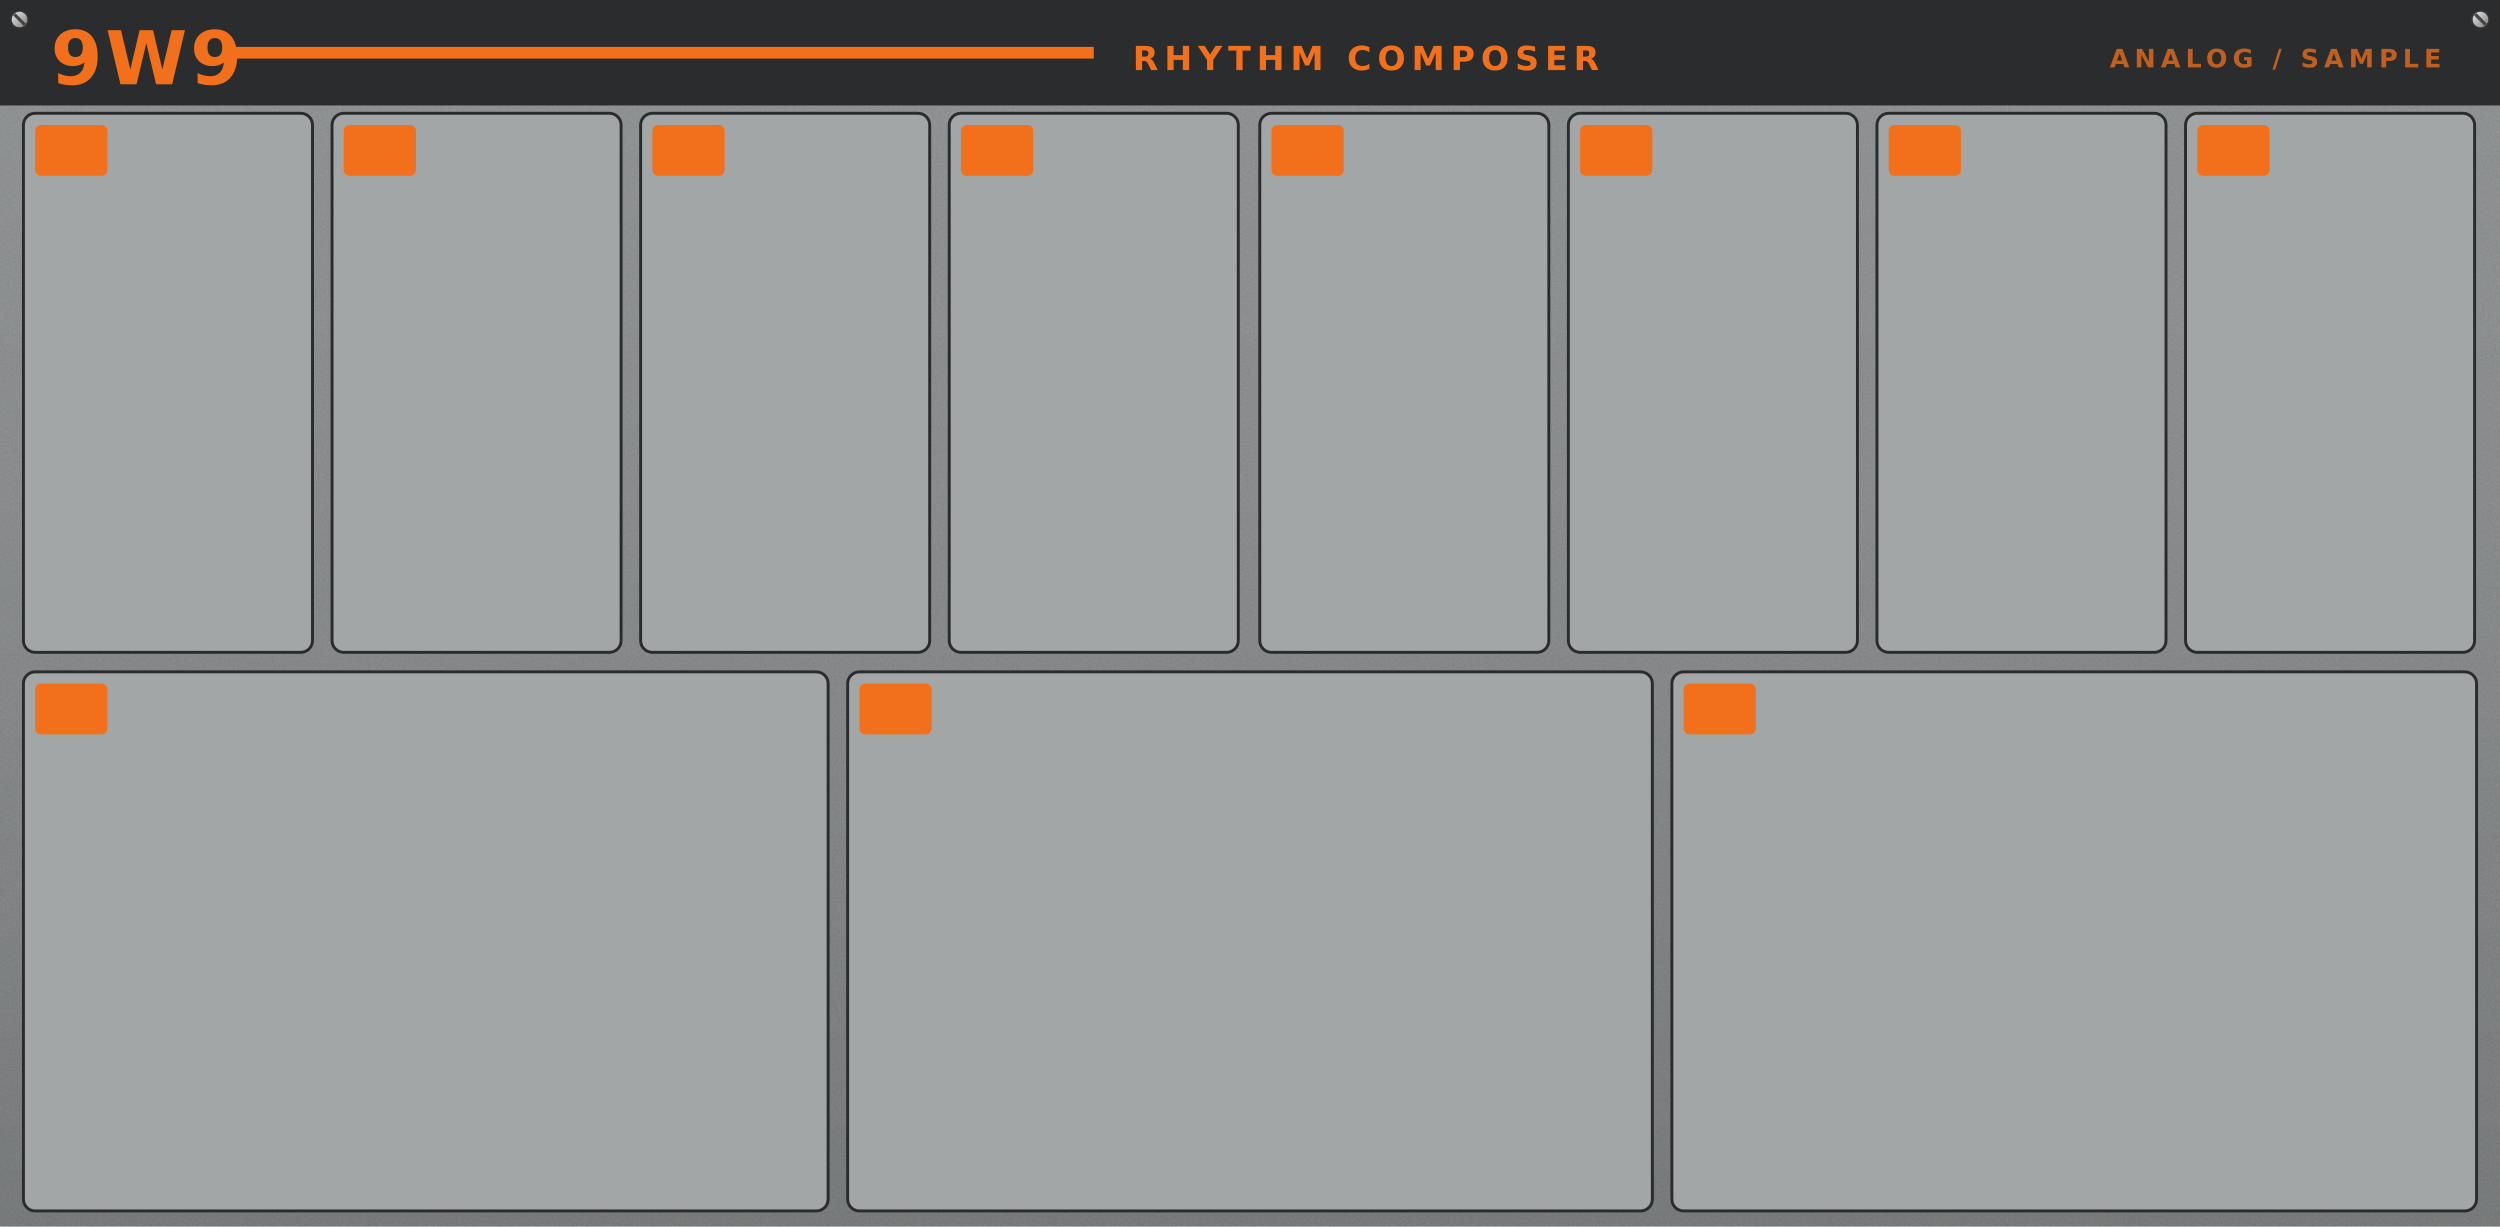
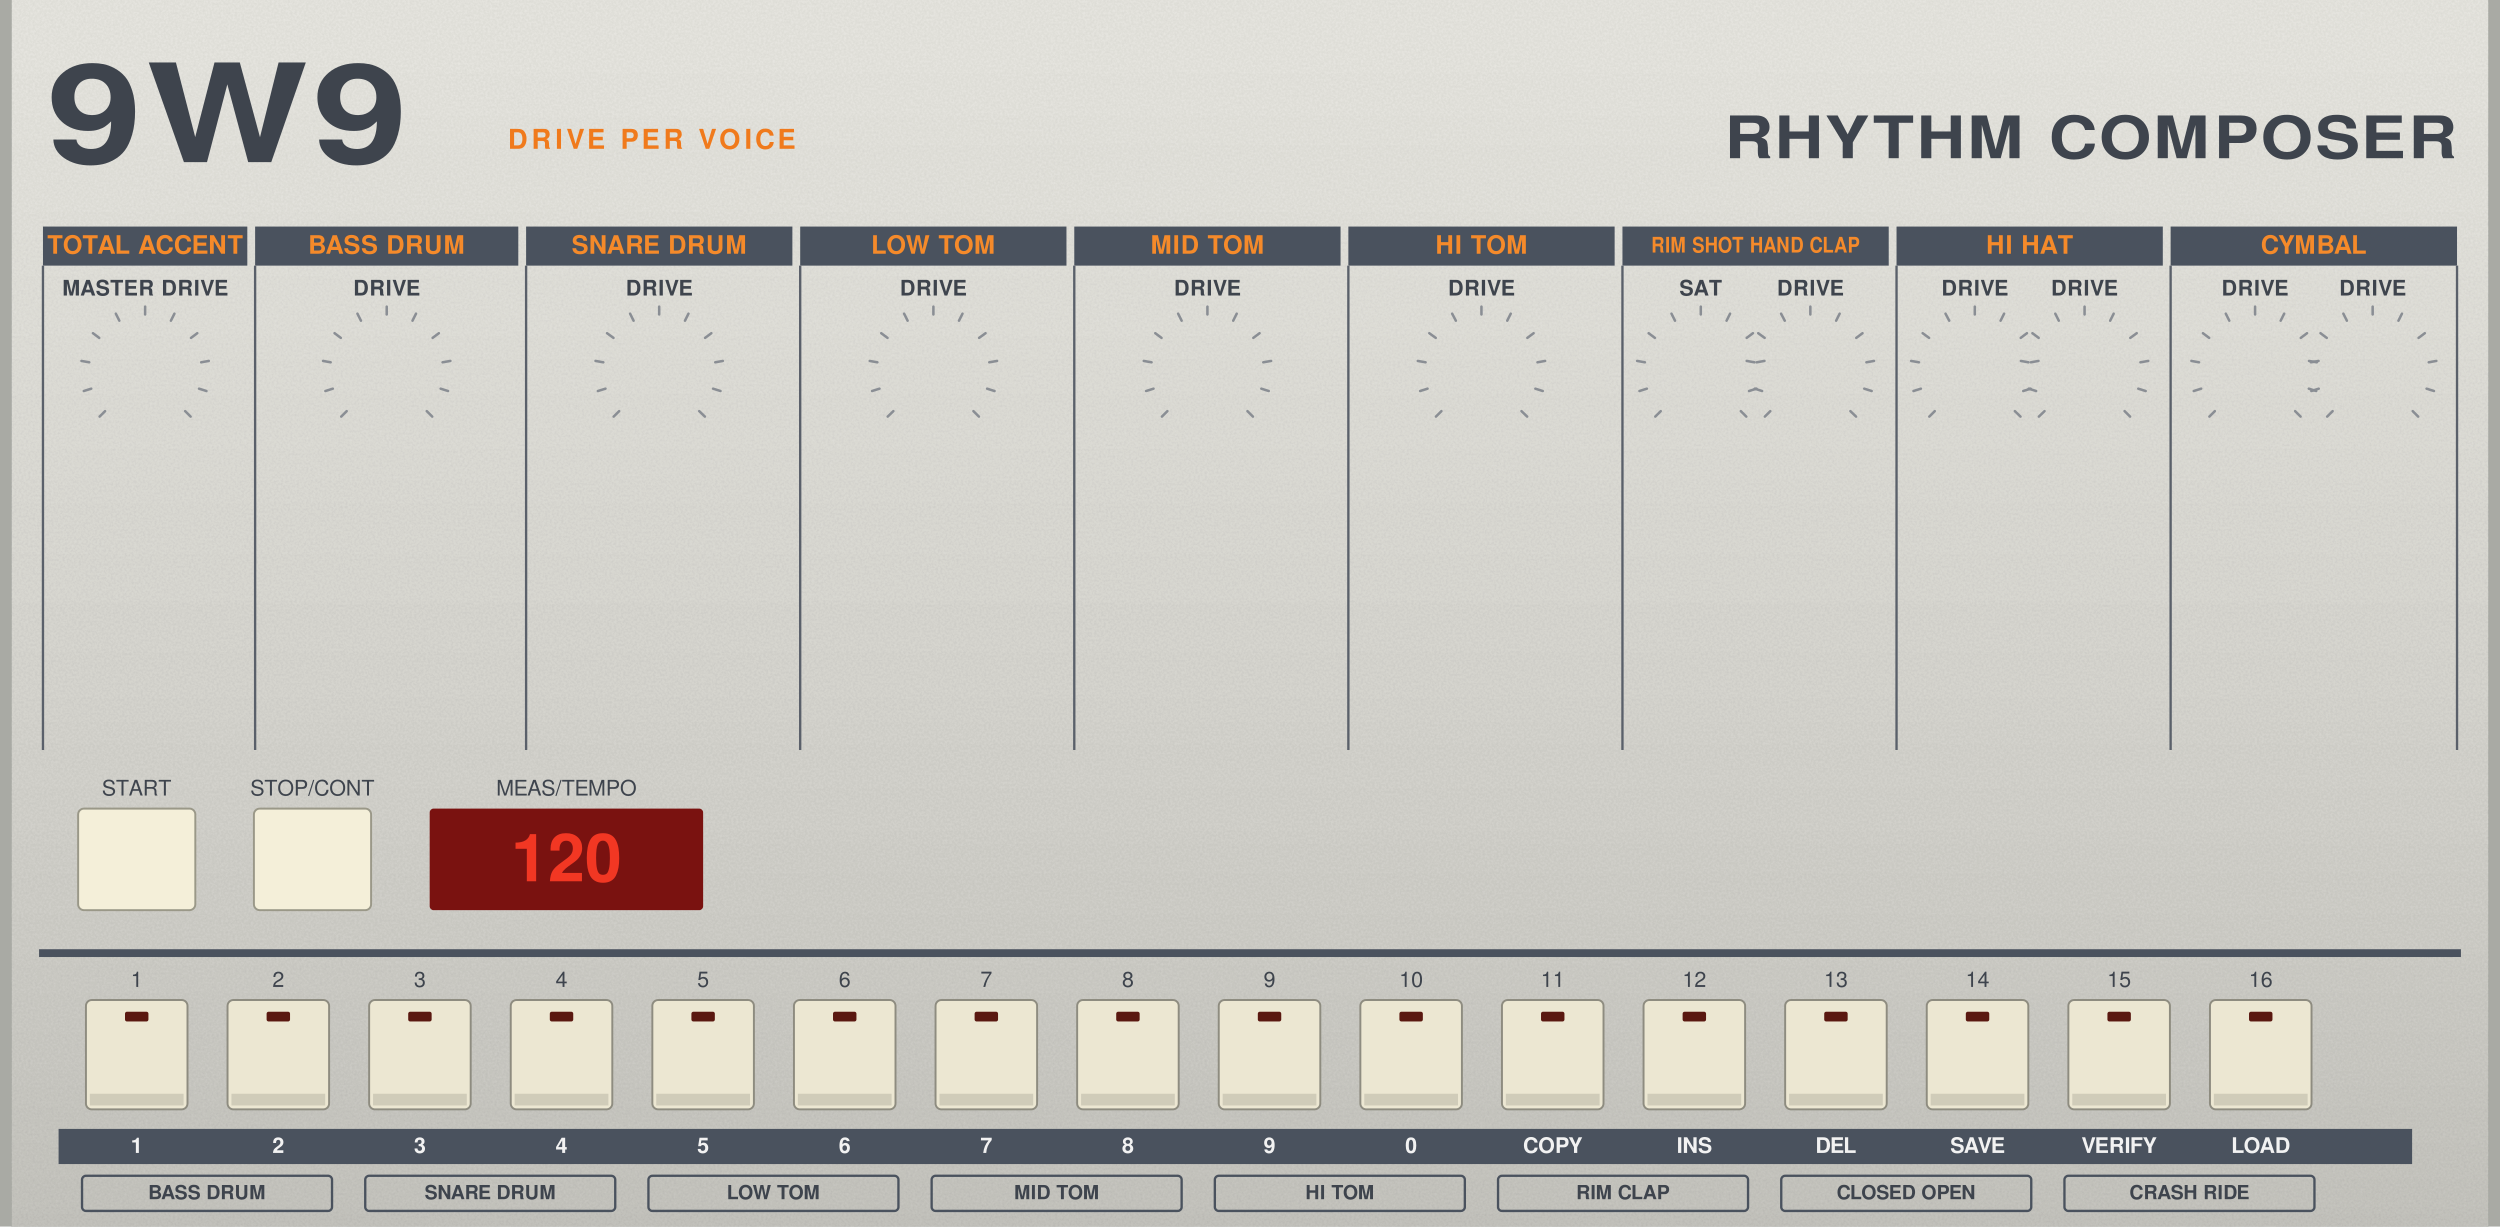
<svg xmlns="http://www.w3.org/2000/svg" width="1280" height="628" viewBox="0 0 1280 628">
  <defs>
-     <filter id="brush" x="0" y="0" width="100%" height="100%">
-       <feTurbulence type="fractalNoise" baseFrequency="0.002 0.9" numOctaves="2" seed="4" />
-       <feColorMatrix values="0 0 0 0 1  0 0 0 0 1  0 0 0 0 1  0 0 0 0.16 0" />
-     </filter>
-     <filter id="grain" x="0" y="0" width="100%" height="100%">
-       <feTurbulence type="fractalNoise" baseFrequency="0.9" numOctaves="2" seed="7" />
-       <feColorMatrix values="0 0 0 0 0  0 0 0 0 0  0 0 0 0 0  0 0 0 0.10 0" />
-     </filter>
-     <filter id="woodf" x="0" y="0" width="100%" height="100%">
-       <feTurbulence type="fractalNoise" baseFrequency="0.012 0.25" numOctaves="3" seed="11" />
-       <feColorMatrix values="0 0 0 0 0.36  0 0 0 0 0.20  0 0 0 0 0.09  0 0 0 0.9 0" />
-     </filter>
-     <linearGradient id="screw" x1="0" y1="0" x2="1" y2="1">
-       <stop offset="0" stop-color="#eee" />
-       <stop offset="1" stop-color="#777" />
+     <linearGradient id="hw-screw" x1="0" y1="0" x2="1" y2="1">
+       <stop offset="0" stop-color="#f2f2f2" />
+       <stop offset="1" stop-color="#7a7a7a" />
    </linearGradient>
-     <linearGradient id="shade" x1="0" y1="0" x2="0" y2="1">
-       <stop offset="0" stop-color="#fff" stop-opacity="0.07" />
-       <stop offset="1" stop-color="#000" stop-opacity="0.12" />
+     <filter id="hw-brush" x="0" y="0" width="100%" height="100%">
+       <feTurbulence type="fractalNoise" baseFrequency="0.003 0.8" numOctaves="2" seed="5" />
+       <feColorMatrix values="0 0 0 0 1  0 0 0 0 1  0 0 0 0 1  0 0 0 0.20 0" />
+     </filter>
+     <filter id="hw-brushd" x="0" y="0" width="100%" height="100%">
+       <feTurbulence type="fractalNoise" baseFrequency="0.003 0.8" numOctaves="2" seed="9" />
+       <feColorMatrix values="0 0 0 0 0  0 0 0 0 0  0 0 0 0 0  0 0 0 0.16 0" />
+     </filter>
+     <filter id="hw-grain" x="0" y="0" width="100%" height="100%">
+       <feTurbulence type="fractalNoise" baseFrequency="0.85" numOctaves="2" seed="3" />
+       <feColorMatrix values="0 0 0 0 0  0 0 0 0 0  0 0 0 0 0  0 0 0 0.07 0" />
+     </filter>
+     <filter id="hw-wood" x="0" y="0" width="100%" height="100%">
+       <feTurbulence type="fractalNoise" baseFrequency="0.006 0.18" numOctaves="4" seed="21" />
+       <feColorMatrix values="0 0 0 0 0.30  0 0 0 0 0.15  0 0 0 0 0.05  0 0 0 0.85 0" />
+     </filter>
+     <filter id="hw-soft" x="-20%" y="-20%" width="140%" height="140%">
+       <feGaussianBlur stdDeviation="2" />
+     </filter>
+     <filter id="hw-shadow" x="-30%" y="-30%" width="160%" height="160%">
+       <feDropShadow dx="0" dy="2" stdDeviation="2" flood-opacity="0.45" />
+     </filter>
+     <linearGradient id="hw-vshade" x1="0" y1="0" x2="0" y2="1">
+       <stop offset="0" stop-color="#fff" stop-opacity="0.10" />
+       <stop offset="1" stop-color="#000" stop-opacity="0.14" />
    </linearGradient>
  </defs>
-   <rect width="1280" height="628" fill="#8e9192" />
-   <rect width="1280" height="628" filter="url(#grain)" />
-   <rect width="1280" height="628" fill="url(#shade)" />
-   <rect x="12" y="58" width="148" height="276" rx="6" fill="#a3a6a7" stroke="#2a2b2c" stroke-width="1.5" />
-   <rect x="18" y="64" width="37" height="26" rx="3" fill="#f2701c" />
-   <rect x="170" y="58" width="148" height="276" rx="6" fill="#a3a6a7" stroke="#2a2b2c" stroke-width="1.5" />
-   <rect x="176" y="64" width="37" height="26" rx="3" fill="#f2701c" />
-   <rect x="328" y="58" width="148" height="276" rx="6" fill="#a3a6a7" stroke="#2a2b2c" stroke-width="1.5" />
-   <rect x="334" y="64" width="37" height="26" rx="3" fill="#f2701c" />
-   <rect x="486" y="58" width="148" height="276" rx="6" fill="#a3a6a7" stroke="#2a2b2c" stroke-width="1.5" />
-   <rect x="492" y="64" width="37" height="26" rx="3" fill="#f2701c" />
-   <rect x="645" y="58" width="148" height="276" rx="6" fill="#a3a6a7" stroke="#2a2b2c" stroke-width="1.5" />
-   <rect x="651" y="64" width="37" height="26" rx="3" fill="#f2701c" />
-   <rect x="803" y="58" width="148" height="276" rx="6" fill="#a3a6a7" stroke="#2a2b2c" stroke-width="1.5" />
-   <rect x="809" y="64" width="37" height="26" rx="3" fill="#f2701c" />
-   <rect x="961" y="58" width="148" height="276" rx="6" fill="#a3a6a7" stroke="#2a2b2c" stroke-width="1.5" />
-   <rect x="967" y="64" width="37" height="26" rx="3" fill="#f2701c" />
-   <rect x="1119" y="58" width="148" height="276" rx="6" fill="#a3a6a7" stroke="#2a2b2c" stroke-width="1.5" />
-   <rect x="1125" y="64" width="37" height="26" rx="3" fill="#f2701c" />
-   <rect x="12" y="344" width="412" height="276" rx="6" fill="#a3a6a7" stroke="#2a2b2c" stroke-width="1.5" />
-   <rect x="18" y="350" width="37" height="26" rx="3" fill="#f2701c" />
-   <rect x="434" y="344" width="412" height="276" rx="6" fill="#a3a6a7" stroke="#2a2b2c" stroke-width="1.5" />
-   <rect x="440" y="350" width="37" height="26" rx="3" fill="#f2701c" />
-   <rect x="856" y="344" width="412" height="276" rx="6" fill="#a3a6a7" stroke="#2a2b2c" stroke-width="1.5" />
-   <rect x="862" y="350" width="37" height="26" rx="3" fill="#f2701c" />
-   <rect x="0" y="0" width="1280" height="54" fill="#2b2c2d" />
-   <text x="26" y="30" font-family="Titillium Web, DejaVu Sans, sans-serif" font-size="38" font-weight="700" fill="#f2701c" text-anchor="start" dominant-baseline="central" style="letter-spacing:0.04em;">9W9</text>
-   <rect x="116" y="24" width="444" height="6" fill="#f2701c" />
-   <text x="580" y="30" font-family="Titillium Web, DejaVu Sans, sans-serif" font-size="17" font-weight="600" fill="#f2701c" text-anchor="start" dominant-baseline="central" style="letter-spacing:0.18em;">RHYTHM COMPOSER</text>
-   <text x="1250" y="30" font-family="Titillium Web, DejaVu Sans, sans-serif" font-size="13" font-weight="600" fill="#f2701c" text-anchor="end" dominant-baseline="central" style="letter-spacing:0.2em;" opacity="0.75">ANALOG / SAMPLE</text>
-   <circle cx="10" cy="10" r="4.5" fill="url(#screw)" stroke="#333" stroke-width="1" />
-   <line x1="7.3" y1="7.3" x2="12.7" y2="12.7" stroke="#444" stroke-width="1.6" />
-   <circle cx="1270" cy="10" r="4.5" fill="url(#screw)" stroke="#333" stroke-width="1" />
-   <line x1="1267.3" y1="7.3" x2="1272.7" y2="12.7" stroke="#444" stroke-width="1.6" />
+   <rect x="0" y="0" width="1280" height="628" rx="0" fill="#a9aaa4" />
+   <rect x="6" y="0" width="1268" height="628" rx="0" fill="#e7e6df" />
+   <rect x="6" y="0" width="1268" height="628" filter="url(#hw-grain)" />
+   <rect x="6" y="0" width="1268" height="628" rx="0" fill="url(#hw-vshade)" />
+   <text x="24" y="62" font-size="70" fill="#3e444d" text-anchor="start" dominant-baseline="central" style="font-family:FreeSans, Liberation Sans, Titillium Web, sans-serif;font-weight:700;letter-spacing:0.02em;" transform="translate(24 0) scale(1.25 1) translate(-24 0)">9W9</text>
+   <text x="1258" y="72" font-size="30" fill="#3e444d" text-anchor="end" dominant-baseline="central" style="font-family:FreeSans, Liberation Sans, Titillium Web, sans-serif;font-weight:700;letter-spacing:0.04em;" transform="translate(1258 0) scale(1.15 1) translate(-1258 0)">RHYTHM COMPOSER</text>
+   <text x="260" y="72" font-size="14" fill="#f07a1c" text-anchor="start" dominant-baseline="central" style="font-family:FreeSans, Liberation Sans, Titillium Web, sans-serif;font-weight:700;letter-spacing:0.14em;">DRIVE PER VOICE</text>
+   <rect x="22" y="116" width="104.619" height="20" rx="0" fill="#4a525e" />
+   <text x="74.309" y="126" font-size="13" fill="#f58a2a" text-anchor="middle" dominant-baseline="central" style="font-family:FreeSans, Liberation Sans, Titillium Web, sans-serif;font-weight:700;letter-spacing:0.02em;" transform="translate(74.3095 0) scale(1 1) translate(-74.3095 0)">TOTAL ACCENT</text>
+   <line x1="22" y1="136" x2="22" y2="384" stroke="#5a606a" stroke-width="1.2" />
+   <rect x="130.619" y="116" width="134.747" height="20" rx="0" fill="#4a525e" />
+   <text x="197.992" y="126" font-size="13" fill="#f58a2a" text-anchor="middle" dominant-baseline="central" style="font-family:FreeSans, Liberation Sans, Titillium Web, sans-serif;font-weight:700;letter-spacing:0.02em;" transform="translate(197.992 0) scale(1 1) translate(-197.992 0)">BASS DRUM</text>
+   <line x1="130.619" y1="136" x2="130.619" y2="384" stroke="#5a606a" stroke-width="1.2" />
+   <rect x="269.366" y="116" width="136.332" height="20" rx="0" fill="#4a525e" />
+   <text x="337.532" y="126" font-size="13" fill="#f58a2a" text-anchor="middle" dominant-baseline="central" style="font-family:FreeSans, Liberation Sans, Titillium Web, sans-serif;font-weight:700;letter-spacing:0.02em;" transform="translate(337.532 0) scale(1 1) translate(-337.532 0)">SNARE DRUM</text>
+   <line x1="269.366" y1="136" x2="269.366" y2="384" stroke="#5a606a" stroke-width="1.2" />
+   <rect x="409.698" y="116" width="136.332" height="20" rx="0" fill="#4a525e" />
+   <text x="477.864" y="126" font-size="13" fill="#f58a2a" text-anchor="middle" dominant-baseline="central" style="font-family:FreeSans, Liberation Sans, Titillium Web, sans-serif;font-weight:700;letter-spacing:0.02em;" transform="translate(477.864 0) scale(1 1) translate(-477.864 0)">LOW TOM</text>
+   <line x1="409.698" y1="136" x2="409.698" y2="384" stroke="#5a606a" stroke-width="1.2" />
+   <rect x="550.031" y="116" width="136.332" height="20" rx="0" fill="#4a525e" />
+   <text x="618.197" y="126" font-size="13" fill="#f58a2a" text-anchor="middle" dominant-baseline="central" style="font-family:FreeSans, Liberation Sans, Titillium Web, sans-serif;font-weight:700;letter-spacing:0.02em;" transform="translate(618.197 0) scale(1 1) translate(-618.197 0)">MID TOM</text>
+   <line x1="550.031" y1="136" x2="550.031" y2="384" stroke="#5a606a" stroke-width="1.2" />
+   <rect x="690.363" y="116" width="136.332" height="20" rx="0" fill="#4a525e" />
+   <text x="758.529" y="126" font-size="13" fill="#f58a2a" text-anchor="middle" dominant-baseline="central" style="font-family:FreeSans, Liberation Sans, Titillium Web, sans-serif;font-weight:700;letter-spacing:0.02em;" transform="translate(758.529 0) scale(1 1) translate(-758.529 0)">HI TOM</text>
+   <line x1="690.363" y1="136" x2="690.363" y2="384" stroke="#5a606a" stroke-width="1.2" />
+   <rect x="830.696" y="116" width="136.332" height="20" rx="0" fill="#4a525e" />
+   <text x="898.862" y="126" font-size="11" fill="#f58a2a" text-anchor="middle" dominant-baseline="central" style="font-family:FreeSans, Liberation Sans, Titillium Web, sans-serif;font-weight:700;letter-spacing:0.02em;" transform="translate(898.862 0) scale(0.86 1) translate(-898.862 0)">RIM SHOT  HAND CLAP</text>
+   <line x1="830.696" y1="136" x2="830.696" y2="384" stroke="#5a606a" stroke-width="1.2" />
+   <rect x="971.028" y="116" width="136.332" height="20" rx="0" fill="#4a525e" />
+   <text x="1039.19" y="126" font-size="13" fill="#f58a2a" text-anchor="middle" dominant-baseline="central" style="font-family:FreeSans, Liberation Sans, Titillium Web, sans-serif;font-weight:700;letter-spacing:0.02em;" transform="translate(1039.19 0) scale(1 1) translate(-1039.19 0)">HI HAT</text>
+   <line x1="971.028" y1="136" x2="971.028" y2="384" stroke="#5a606a" stroke-width="1.2" />
+   <rect x="1111.36" y="116" width="146.639" height="20" rx="0" fill="#4a525e" />
+   <text x="1184.68" y="126" font-size="13" fill="#f58a2a" text-anchor="middle" dominant-baseline="central" style="font-family:FreeSans, Liberation Sans, Titillium Web, sans-serif;font-weight:700;letter-spacing:0.02em;" transform="translate(1184.68 0) scale(1 1) translate(-1184.68 0)">CYMBAL</text>
+   <line x1="1111.36" y1="136" x2="1111.36" y2="384" stroke="#5a606a" stroke-width="1.2" />
+   <line x1="1258" y1="136" x2="1258" y2="384" stroke="#5a606a" stroke-width="1.2" />
+   <text x="70" y="404" font-size="11" fill="#3e444d" text-anchor="middle" dominant-baseline="central" style="font-family:FreeSans, Liberation Sans, Titillium Web, sans-serif;font-weight:400;letter-spacing:0em;">START</text>
+   <rect x="40" y="414" width="60" height="52" rx="3" fill="#f4efd9" stroke="#9a9888" stroke-width="1" />
+   <text x="160" y="404" font-size="11" fill="#3e444d" text-anchor="middle" dominant-baseline="central" style="font-family:FreeSans, Liberation Sans, Titillium Web, sans-serif;font-weight:400;letter-spacing:0em;">STOP/CONT</text>
+   <rect x="130" y="414" width="60" height="52" rx="3" fill="#f4efd9" stroke="#9a9888" stroke-width="1" />
+   <text x="290" y="404" font-size="11" fill="#3e444d" text-anchor="middle" dominant-baseline="central" style="font-family:FreeSans, Liberation Sans, Titillium Web, sans-serif;font-weight:400;letter-spacing:0em;">MEAS/TEMPO</text>
+   <rect x="220" y="414" width="140" height="52" rx="2" fill="#7a1210" />
+   <text x="290" y="441" font-size="34" fill="#ff3b25" text-anchor="middle" dominant-baseline="central" style="font-family:FreeSans, Liberation Sans, Titillium Web, sans-serif;font-weight:700;letter-spacing:0em;" opacity="0.9">120</text>
+   <rect x="20" y="486" width="1240" height="4" rx="0" fill="#4a525e" />
+   <text x="70" y="502" font-size="11" fill="#3e444d" text-anchor="middle" dominant-baseline="central" style="font-family:FreeSans, Liberation Sans, Titillium Web, sans-serif;font-weight:400;letter-spacing:0em;">1</text>
+   <rect x="44" y="512" width="52" height="56" rx="3" fill="#ece7d2" stroke="#8e8c80" stroke-width="1" />
+   <rect x="64" y="518" width="12" height="5" rx="1" fill="#5a1810" />
+   <rect x="46" y="560" width="48" height="6" rx="0" fill="#000" opacity="0.12" />
+   <text x="142.5" y="502" font-size="11" fill="#3e444d" text-anchor="middle" dominant-baseline="central" style="font-family:FreeSans, Liberation Sans, Titillium Web, sans-serif;font-weight:400;letter-spacing:0em;">2</text>
+   <rect x="116.5" y="512" width="52" height="56" rx="3" fill="#ece7d2" stroke="#8e8c80" stroke-width="1" />
+   <rect x="136.5" y="518" width="12" height="5" rx="1" fill="#5a1810" />
+   <rect x="118.5" y="560" width="48" height="6" rx="0" fill="#000" opacity="0.12" />
+   <text x="215" y="502" font-size="11" fill="#3e444d" text-anchor="middle" dominant-baseline="central" style="font-family:FreeSans, Liberation Sans, Titillium Web, sans-serif;font-weight:400;letter-spacing:0em;">3</text>
+   <rect x="189" y="512" width="52" height="56" rx="3" fill="#ece7d2" stroke="#8e8c80" stroke-width="1" />
+   <rect x="209" y="518" width="12" height="5" rx="1" fill="#5a1810" />
+   <rect x="191" y="560" width="48" height="6" rx="0" fill="#000" opacity="0.12" />
+   <text x="287.5" y="502" font-size="11" fill="#3e444d" text-anchor="middle" dominant-baseline="central" style="font-family:FreeSans, Liberation Sans, Titillium Web, sans-serif;font-weight:400;letter-spacing:0em;">4</text>
+   <rect x="261.5" y="512" width="52" height="56" rx="3" fill="#ece7d2" stroke="#8e8c80" stroke-width="1" />
+   <rect x="281.5" y="518" width="12" height="5" rx="1" fill="#5a1810" />
+   <rect x="263.5" y="560" width="48" height="6" rx="0" fill="#000" opacity="0.12" />
+   <text x="360" y="502" font-size="11" fill="#3e444d" text-anchor="middle" dominant-baseline="central" style="font-family:FreeSans, Liberation Sans, Titillium Web, sans-serif;font-weight:400;letter-spacing:0em;">5</text>
+   <rect x="334" y="512" width="52" height="56" rx="3" fill="#ece7d2" stroke="#8e8c80" stroke-width="1" />
+   <rect x="354" y="518" width="12" height="5" rx="1" fill="#5a1810" />
+   <rect x="336" y="560" width="48" height="6" rx="0" fill="#000" opacity="0.12" />
+   <text x="432.5" y="502" font-size="11" fill="#3e444d" text-anchor="middle" dominant-baseline="central" style="font-family:FreeSans, Liberation Sans, Titillium Web, sans-serif;font-weight:400;letter-spacing:0em;">6</text>
+   <rect x="406.5" y="512" width="52" height="56" rx="3" fill="#ece7d2" stroke="#8e8c80" stroke-width="1" />
+   <rect x="426.5" y="518" width="12" height="5" rx="1" fill="#5a1810" />
+   <rect x="408.5" y="560" width="48" height="6" rx="0" fill="#000" opacity="0.12" />
+   <text x="505" y="502" font-size="11" fill="#3e444d" text-anchor="middle" dominant-baseline="central" style="font-family:FreeSans, Liberation Sans, Titillium Web, sans-serif;font-weight:400;letter-spacing:0em;">7</text>
+   <rect x="479" y="512" width="52" height="56" rx="3" fill="#ece7d2" stroke="#8e8c80" stroke-width="1" />
+   <rect x="499" y="518" width="12" height="5" rx="1" fill="#5a1810" />
+   <rect x="481" y="560" width="48" height="6" rx="0" fill="#000" opacity="0.12" />
+   <text x="577.5" y="502" font-size="11" fill="#3e444d" text-anchor="middle" dominant-baseline="central" style="font-family:FreeSans, Liberation Sans, Titillium Web, sans-serif;font-weight:400;letter-spacing:0em;">8</text>
+   <rect x="551.5" y="512" width="52" height="56" rx="3" fill="#ece7d2" stroke="#8e8c80" stroke-width="1" />
+   <rect x="571.5" y="518" width="12" height="5" rx="1" fill="#5a1810" />
+   <rect x="553.5" y="560" width="48" height="6" rx="0" fill="#000" opacity="0.12" />
+   <text x="650" y="502" font-size="11" fill="#3e444d" text-anchor="middle" dominant-baseline="central" style="font-family:FreeSans, Liberation Sans, Titillium Web, sans-serif;font-weight:400;letter-spacing:0em;">9</text>
+   <rect x="624" y="512" width="52" height="56" rx="3" fill="#ece7d2" stroke="#8e8c80" stroke-width="1" />
+   <rect x="644" y="518" width="12" height="5" rx="1" fill="#5a1810" />
+   <rect x="626" y="560" width="48" height="6" rx="0" fill="#000" opacity="0.12" />
+   <text x="722.5" y="502" font-size="11" fill="#3e444d" text-anchor="middle" dominant-baseline="central" style="font-family:FreeSans, Liberation Sans, Titillium Web, sans-serif;font-weight:400;letter-spacing:0em;">10</text>
+   <rect x="696.5" y="512" width="52" height="56" rx="3" fill="#ece7d2" stroke="#8e8c80" stroke-width="1" />
+   <rect x="716.5" y="518" width="12" height="5" rx="1" fill="#5a1810" />
+   <rect x="698.5" y="560" width="48" height="6" rx="0" fill="#000" opacity="0.12" />
+   <text x="795" y="502" font-size="11" fill="#3e444d" text-anchor="middle" dominant-baseline="central" style="font-family:FreeSans, Liberation Sans, Titillium Web, sans-serif;font-weight:400;letter-spacing:0em;">11</text>
+   <rect x="769" y="512" width="52" height="56" rx="3" fill="#ece7d2" stroke="#8e8c80" stroke-width="1" />
+   <rect x="789" y="518" width="12" height="5" rx="1" fill="#5a1810" />
+   <rect x="771" y="560" width="48" height="6" rx="0" fill="#000" opacity="0.12" />
+   <text x="867.5" y="502" font-size="11" fill="#3e444d" text-anchor="middle" dominant-baseline="central" style="font-family:FreeSans, Liberation Sans, Titillium Web, sans-serif;font-weight:400;letter-spacing:0em;">12</text>
+   <rect x="841.5" y="512" width="52" height="56" rx="3" fill="#ece7d2" stroke="#8e8c80" stroke-width="1" />
+   <rect x="861.5" y="518" width="12" height="5" rx="1" fill="#5a1810" />
+   <rect x="843.5" y="560" width="48" height="6" rx="0" fill="#000" opacity="0.12" />
+   <text x="940" y="502" font-size="11" fill="#3e444d" text-anchor="middle" dominant-baseline="central" style="font-family:FreeSans, Liberation Sans, Titillium Web, sans-serif;font-weight:400;letter-spacing:0em;">13</text>
+   <rect x="914" y="512" width="52" height="56" rx="3" fill="#ece7d2" stroke="#8e8c80" stroke-width="1" />
+   <rect x="934" y="518" width="12" height="5" rx="1" fill="#5a1810" />
+   <rect x="916" y="560" width="48" height="6" rx="0" fill="#000" opacity="0.12" />
+   <text x="1012.5" y="502" font-size="11" fill="#3e444d" text-anchor="middle" dominant-baseline="central" style="font-family:FreeSans, Liberation Sans, Titillium Web, sans-serif;font-weight:400;letter-spacing:0em;">14</text>
+   <rect x="986.5" y="512" width="52" height="56" rx="3" fill="#ece7d2" stroke="#8e8c80" stroke-width="1" />
+   <rect x="1006.5" y="518" width="12" height="5" rx="1" fill="#5a1810" />
+   <rect x="988.5" y="560" width="48" height="6" rx="0" fill="#000" opacity="0.12" />
+   <text x="1085" y="502" font-size="11" fill="#3e444d" text-anchor="middle" dominant-baseline="central" style="font-family:FreeSans, Liberation Sans, Titillium Web, sans-serif;font-weight:400;letter-spacing:0em;">15</text>
+   <rect x="1059" y="512" width="52" height="56" rx="3" fill="#ece7d2" stroke="#8e8c80" stroke-width="1" />
+   <rect x="1079" y="518" width="12" height="5" rx="1" fill="#5a1810" />
+   <rect x="1061" y="560" width="48" height="6" rx="0" fill="#000" opacity="0.12" />
+   <text x="1157.5" y="502" font-size="11" fill="#3e444d" text-anchor="middle" dominant-baseline="central" style="font-family:FreeSans, Liberation Sans, Titillium Web, sans-serif;font-weight:400;letter-spacing:0em;">16</text>
+   <rect x="1131.5" y="512" width="52" height="56" rx="3" fill="#ece7d2" stroke="#8e8c80" stroke-width="1" />
+   <rect x="1151.5" y="518" width="12" height="5" rx="1" fill="#5a1810" />
+   <rect x="1133.5" y="560" width="48" height="6" rx="0" fill="#000" opacity="0.12" />
+   <rect x="30" y="578" width="1205" height="18" rx="0" fill="#4a525e" />
+   <text x="70" y="587" font-size="11" fill="#f2f2f2" text-anchor="middle" dominant-baseline="central" style="font-family:FreeSans, Liberation Sans, Titillium Web, sans-serif;font-weight:700;letter-spacing:0em;">1</text>
+   <text x="142.5" y="587" font-size="11" fill="#f2f2f2" text-anchor="middle" dominant-baseline="central" style="font-family:FreeSans, Liberation Sans, Titillium Web, sans-serif;font-weight:700;letter-spacing:0em;">2</text>
+   <text x="215" y="587" font-size="11" fill="#f2f2f2" text-anchor="middle" dominant-baseline="central" style="font-family:FreeSans, Liberation Sans, Titillium Web, sans-serif;font-weight:700;letter-spacing:0em;">3</text>
+   <text x="287.5" y="587" font-size="11" fill="#f2f2f2" text-anchor="middle" dominant-baseline="central" style="font-family:FreeSans, Liberation Sans, Titillium Web, sans-serif;font-weight:700;letter-spacing:0em;">4</text>
+   <text x="360" y="587" font-size="11" fill="#f2f2f2" text-anchor="middle" dominant-baseline="central" style="font-family:FreeSans, Liberation Sans, Titillium Web, sans-serif;font-weight:700;letter-spacing:0em;">5</text>
+   <text x="432.5" y="587" font-size="11" fill="#f2f2f2" text-anchor="middle" dominant-baseline="central" style="font-family:FreeSans, Liberation Sans, Titillium Web, sans-serif;font-weight:700;letter-spacing:0em;">6</text>
+   <text x="505" y="587" font-size="11" fill="#f2f2f2" text-anchor="middle" dominant-baseline="central" style="font-family:FreeSans, Liberation Sans, Titillium Web, sans-serif;font-weight:700;letter-spacing:0em;">7</text>
+   <text x="577.5" y="587" font-size="11" fill="#f2f2f2" text-anchor="middle" dominant-baseline="central" style="font-family:FreeSans, Liberation Sans, Titillium Web, sans-serif;font-weight:700;letter-spacing:0em;">8</text>
+   <text x="650" y="587" font-size="11" fill="#f2f2f2" text-anchor="middle" dominant-baseline="central" style="font-family:FreeSans, Liberation Sans, Titillium Web, sans-serif;font-weight:700;letter-spacing:0em;">9</text>
+   <text x="722.5" y="587" font-size="11" fill="#f2f2f2" text-anchor="middle" dominant-baseline="central" style="font-family:FreeSans, Liberation Sans, Titillium Web, sans-serif;font-weight:700;letter-spacing:0em;">0</text>
+   <text x="795" y="587" font-size="11" fill="#f2f2f2" text-anchor="middle" dominant-baseline="central" style="font-family:FreeSans, Liberation Sans, Titillium Web, sans-serif;font-weight:700;letter-spacing:0em;">COPY</text>
+   <text x="867.5" y="587" font-size="11" fill="#f2f2f2" text-anchor="middle" dominant-baseline="central" style="font-family:FreeSans, Liberation Sans, Titillium Web, sans-serif;font-weight:700;letter-spacing:0em;">INS</text>
+   <text x="940" y="587" font-size="11" fill="#f2f2f2" text-anchor="middle" dominant-baseline="central" style="font-family:FreeSans, Liberation Sans, Titillium Web, sans-serif;font-weight:700;letter-spacing:0em;">DEL</text>
+   <text x="1012.5" y="587" font-size="11" fill="#f2f2f2" text-anchor="middle" dominant-baseline="central" style="font-family:FreeSans, Liberation Sans, Titillium Web, sans-serif;font-weight:700;letter-spacing:0em;">SAVE</text>
+   <text x="1085" y="587" font-size="11" fill="#f2f2f2" text-anchor="middle" dominant-baseline="central" style="font-family:FreeSans, Liberation Sans, Titillium Web, sans-serif;font-weight:700;letter-spacing:0em;">VERIFY</text>
+   <text x="1157.5" y="587" font-size="11" fill="#f2f2f2" text-anchor="middle" dominant-baseline="central" style="font-family:FreeSans, Liberation Sans, Titillium Web, sans-serif;font-weight:700;letter-spacing:0em;">LOAD</text>
+   <rect x="42" y="602" width="128" height="18" rx="2" fill="none" stroke="#4a525e" stroke-width="1.2" />
+   <text x="106" y="611" font-size="10" fill="#3e444d" text-anchor="middle" dominant-baseline="central" style="font-family:FreeSans, Liberation Sans, Titillium Web, sans-serif;font-weight:700;letter-spacing:0em;">BASS DRUM</text>
+   <rect x="187" y="602" width="128" height="18" rx="2" fill="none" stroke="#4a525e" stroke-width="1.2" />
+   <text x="251" y="611" font-size="10" fill="#3e444d" text-anchor="middle" dominant-baseline="central" style="font-family:FreeSans, Liberation Sans, Titillium Web, sans-serif;font-weight:700;letter-spacing:0em;">SNARE DRUM</text>
+   <rect x="332" y="602" width="128" height="18" rx="2" fill="none" stroke="#4a525e" stroke-width="1.2" />
+   <text x="396" y="611" font-size="10" fill="#3e444d" text-anchor="middle" dominant-baseline="central" style="font-family:FreeSans, Liberation Sans, Titillium Web, sans-serif;font-weight:700;letter-spacing:0em;">LOW TOM</text>
+   <rect x="477" y="602" width="128" height="18" rx="2" fill="none" stroke="#4a525e" stroke-width="1.2" />
+   <text x="541" y="611" font-size="10" fill="#3e444d" text-anchor="middle" dominant-baseline="central" style="font-family:FreeSans, Liberation Sans, Titillium Web, sans-serif;font-weight:700;letter-spacing:0em;">MID TOM</text>
+   <rect x="622" y="602" width="128" height="18" rx="2" fill="none" stroke="#4a525e" stroke-width="1.2" />
+   <text x="686" y="611" font-size="10" fill="#3e444d" text-anchor="middle" dominant-baseline="central" style="font-family:FreeSans, Liberation Sans, Titillium Web, sans-serif;font-weight:700;letter-spacing:0em;">HI TOM</text>
+   <rect x="767" y="602" width="128" height="18" rx="2" fill="none" stroke="#4a525e" stroke-width="1.2" />
+   <text x="831" y="611" font-size="10" fill="#3e444d" text-anchor="middle" dominant-baseline="central" style="font-family:FreeSans, Liberation Sans, Titillium Web, sans-serif;font-weight:700;letter-spacing:0em;">RIM  CLAP</text>
+   <rect x="912" y="602" width="128" height="18" rx="2" fill="none" stroke="#4a525e" stroke-width="1.2" />
+   <text x="976" y="611" font-size="10" fill="#3e444d" text-anchor="middle" dominant-baseline="central" style="font-family:FreeSans, Liberation Sans, Titillium Web, sans-serif;font-weight:700;letter-spacing:0em;">CLOSED  OPEN</text>
+   <rect x="1057" y="602" width="128" height="18" rx="2" fill="none" stroke="#4a525e" stroke-width="1.2" />
+   <text x="1121" y="611" font-size="10" fill="#3e444d" text-anchor="middle" dominant-baseline="central" style="font-family:FreeSans, Liberation Sans, Titillium Web, sans-serif;font-weight:700;letter-spacing:0em;">CRASH  RIDE</text>
+   <g stroke="#8a8e94" stroke-width="1.3" stroke-linecap="round">
+     <line x1="177.5" y1="210.5" x2="174.7" y2="213.3" />
+     <line x1="170.4" y1="199.0" x2="166.6" y2="200.2" />
+     <line x1="169.3" y1="185.5" x2="165.4" y2="184.8" />
+     <line x1="174.5" y1="173.0" x2="171.3" y2="170.6" />
+     <line x1="184.8" y1="164.2" x2="183.0" y2="160.6" />
+     <line x1="198.0" y1="161.0" x2="198.0" y2="157.0" />
+     <line x1="211.2" y1="164.2" x2="213.0" y2="160.6" />
+     <line x1="221.5" y1="173.0" x2="224.7" y2="170.6" />
+     <line x1="226.6" y1="185.5" x2="230.6" y2="184.8" />
+     <line x1="225.6" y1="199.0" x2="229.4" y2="200.2" />
+     <line x1="218.5" y1="210.5" x2="221.3" y2="213.3" />
+   </g>
+   <g stroke="#8a8e94" stroke-width="1.3" stroke-linecap="round">
+     <line x1="317.0" y1="210.5" x2="314.2" y2="213.3" />
+     <line x1="310.0" y1="199.0" x2="306.1" y2="200.2" />
+     <line x1="308.9" y1="185.5" x2="304.9" y2="184.8" />
+     <line x1="314.1" y1="173.0" x2="310.8" y2="170.6" />
+     <line x1="324.4" y1="164.2" x2="322.6" y2="160.6" />
+     <line x1="337.5" y1="161.0" x2="337.5" y2="157.0" />
+     <line x1="350.7" y1="164.2" x2="352.5" y2="160.6" />
+     <line x1="361.0" y1="173.0" x2="364.2" y2="170.6" />
+     <line x1="366.2" y1="185.5" x2="370.1" y2="184.8" />
+     <line x1="365.1" y1="199.0" x2="368.9" y2="200.2" />
+     <line x1="358.0" y1="210.5" x2="360.9" y2="213.3" />
+   </g>
+   <g stroke="#8a8e94" stroke-width="1.3" stroke-linecap="round">
+     <line x1="457.4" y1="210.5" x2="454.5" y2="213.3" />
+     <line x1="450.3" y1="199.0" x2="446.5" y2="200.2" />
+     <line x1="449.2" y1="185.5" x2="445.3" y2="184.8" />
+     <line x1="454.4" y1="173.0" x2="451.2" y2="170.6" />
+     <line x1="464.7" y1="164.2" x2="462.9" y2="160.6" />
+     <line x1="477.9" y1="161.0" x2="477.9" y2="157.0" />
+     <line x1="491.0" y1="164.2" x2="492.8" y2="160.6" />
+     <line x1="501.3" y1="173.0" x2="504.6" y2="170.6" />
+     <line x1="506.5" y1="185.5" x2="510.5" y2="184.8" />
+     <line x1="505.4" y1="199.0" x2="509.2" y2="200.2" />
+     <line x1="498.4" y1="210.5" x2="501.2" y2="213.3" />
+   </g>
+   <g stroke="#8a8e94" stroke-width="1.3" stroke-linecap="round">
+     <line x1="597.7" y1="210.5" x2="594.9" y2="213.3" />
+     <line x1="590.6" y1="199.0" x2="586.8" y2="200.2" />
+     <line x1="589.6" y1="185.5" x2="585.6" y2="184.8" />
+     <line x1="594.7" y1="173.0" x2="591.5" y2="170.6" />
+     <line x1="605.0" y1="164.2" x2="603.2" y2="160.6" />
+     <line x1="618.2" y1="161.0" x2="618.2" y2="157.0" />
+     <line x1="631.4" y1="164.2" x2="633.2" y2="160.6" />
+     <line x1="641.7" y1="173.0" x2="644.9" y2="170.6" />
+     <line x1="646.8" y1="185.5" x2="650.8" y2="184.8" />
+     <line x1="645.8" y1="199.0" x2="649.6" y2="200.2" />
+     <line x1="638.7" y1="210.5" x2="641.5" y2="213.3" />
+   </g>
+   <g stroke="#8a8e94" stroke-width="1.3" stroke-linecap="round">
+     <line x1="738.0" y1="210.5" x2="735.2" y2="213.3" />
+     <line x1="730.9" y1="199.0" x2="727.1" y2="200.2" />
+     <line x1="729.9" y1="185.5" x2="725.9" y2="184.8" />
+     <line x1="735.1" y1="173.0" x2="731.8" y2="170.6" />
+     <line x1="745.4" y1="164.2" x2="743.5" y2="160.6" />
+     <line x1="758.5" y1="161.0" x2="758.5" y2="157.0" />
+     <line x1="771.7" y1="164.2" x2="773.5" y2="160.6" />
+     <line x1="782.0" y1="173.0" x2="785.2" y2="170.6" />
+     <line x1="787.2" y1="185.5" x2="791.1" y2="184.8" />
+     <line x1="786.1" y1="199.0" x2="789.9" y2="200.2" />
+     <line x1="779.0" y1="210.5" x2="781.9" y2="213.3" />
+   </g>
+   <g stroke="#8a8e94" stroke-width="1.3" stroke-linecap="round">
+     <line x1="850.3" y1="210.5" x2="847.5" y2="213.3" />
+     <line x1="843.2" y1="199.0" x2="839.4" y2="200.2" />
+     <line x1="842.2" y1="185.5" x2="838.2" y2="184.8" />
+     <line x1="847.3" y1="173.0" x2="844.1" y2="170.6" />
+     <line x1="857.6" y1="164.2" x2="855.8" y2="160.6" />
+     <line x1="870.8" y1="161.0" x2="870.8" y2="157.0" />
+     <line x1="884.0" y1="164.2" x2="885.8" y2="160.6" />
+     <line x1="894.3" y1="173.0" x2="897.5" y2="170.6" />
+     <line x1="899.4" y1="185.5" x2="903.4" y2="184.8" />
+     <line x1="898.4" y1="199.0" x2="902.2" y2="200.2" />
+     <line x1="891.3" y1="210.5" x2="894.1" y2="213.3" />
+   </g>
+   <g stroke="#8a8e94" stroke-width="1.3" stroke-linecap="round">
+     <line x1="906.4" y1="210.5" x2="903.6" y2="213.3" />
+     <line x1="899.3" y1="199.0" x2="895.5" y2="200.2" />
+     <line x1="898.3" y1="185.5" x2="894.3" y2="184.8" />
+     <line x1="903.5" y1="173.0" x2="900.2" y2="170.6" />
+     <line x1="913.8" y1="164.2" x2="911.9" y2="160.6" />
+     <line x1="926.9" y1="161.0" x2="926.9" y2="157.0" />
+     <line x1="940.1" y1="164.2" x2="941.9" y2="160.6" />
+     <line x1="950.4" y1="173.0" x2="953.6" y2="170.6" />
+     <line x1="955.6" y1="185.5" x2="959.5" y2="184.8" />
+     <line x1="954.5" y1="199.0" x2="958.3" y2="200.2" />
+     <line x1="947.4" y1="210.5" x2="950.3" y2="213.3" />
+   </g>
+   <g stroke="#8a8e94" stroke-width="1.3" stroke-linecap="round">
+     <line x1="990.6" y1="210.5" x2="987.8" y2="213.3" />
+     <line x1="983.5" y1="199.0" x2="979.7" y2="200.2" />
+     <line x1="982.5" y1="185.5" x2="978.5" y2="184.8" />
+     <line x1="987.7" y1="173.0" x2="984.4" y2="170.6" />
+     <line x1="998.0" y1="164.2" x2="996.1" y2="160.6" />
+     <line x1="1011.1" y1="161.0" x2="1011.1" y2="157.0" />
+     <line x1="1024.3" y1="164.2" x2="1026.1" y2="160.6" />
+     <line x1="1034.6" y1="173.0" x2="1037.8" y2="170.6" />
+     <line x1="1039.8" y1="185.5" x2="1043.7" y2="184.8" />
+     <line x1="1038.7" y1="199.0" x2="1042.5" y2="200.2" />
+     <line x1="1031.6" y1="210.5" x2="1034.5" y2="213.3" />
+   </g>
+   <g stroke="#8a8e94" stroke-width="1.3" stroke-linecap="round">
+     <line x1="1046.8" y1="210.5" x2="1043.9" y2="213.3" />
+     <line x1="1039.7" y1="199.0" x2="1035.9" y2="200.2" />
+     <line x1="1038.6" y1="185.5" x2="1034.7" y2="184.8" />
+     <line x1="1043.8" y1="173.0" x2="1040.6" y2="170.6" />
+     <line x1="1054.1" y1="164.2" x2="1052.3" y2="160.6" />
+     <line x1="1067.3" y1="161.0" x2="1067.3" y2="157.0" />
+     <line x1="1080.4" y1="164.2" x2="1082.2" y2="160.6" />
+     <line x1="1090.7" y1="173.0" x2="1094.0" y2="170.6" />
+     <line x1="1095.9" y1="185.5" x2="1099.9" y2="184.8" />
+     <line x1="1094.8" y1="199.0" x2="1098.6" y2="200.2" />
+     <line x1="1087.8" y1="210.5" x2="1090.6" y2="213.3" />
+   </g>
+   <g stroke="#8a8e94" stroke-width="1.3" stroke-linecap="round">
+     <line x1="1134.0" y1="210.5" x2="1131.2" y2="213.3" />
+     <line x1="1127.0" y1="199.0" x2="1123.2" y2="200.2" />
+     <line x1="1125.9" y1="185.5" x2="1122.0" y2="184.8" />
+     <line x1="1131.1" y1="173.0" x2="1127.9" y2="170.6" />
+     <line x1="1141.4" y1="164.2" x2="1139.6" y2="160.6" />
+     <line x1="1154.6" y1="161.0" x2="1154.6" y2="157.0" />
+     <line x1="1167.7" y1="164.2" x2="1169.5" y2="160.6" />
+     <line x1="1178.0" y1="173.0" x2="1181.2" y2="170.6" />
+     <line x1="1183.2" y1="185.5" x2="1187.1" y2="184.8" />
+     <line x1="1182.1" y1="199.0" x2="1185.9" y2="200.2" />
+     <line x1="1175.1" y1="210.5" x2="1177.9" y2="213.3" />
+   </g>
+   <g stroke="#8a8e94" stroke-width="1.3" stroke-linecap="round">
+     <line x1="1194.3" y1="210.5" x2="1191.5" y2="213.3" />
+     <line x1="1187.2" y1="199.0" x2="1183.4" y2="200.2" />
+     <line x1="1186.2" y1="185.5" x2="1182.2" y2="184.8" />
+     <line x1="1191.3" y1="173.0" x2="1188.1" y2="170.6" />
+     <line x1="1201.6" y1="164.2" x2="1199.8" y2="160.6" />
+     <line x1="1214.8" y1="161.0" x2="1214.8" y2="157.0" />
+     <line x1="1228.0" y1="164.2" x2="1229.8" y2="160.6" />
+     <line x1="1238.3" y1="173.0" x2="1241.5" y2="170.6" />
+     <line x1="1243.5" y1="185.5" x2="1247.4" y2="184.8" />
+     <line x1="1242.4" y1="199.0" x2="1246.2" y2="200.2" />
+     <line x1="1235.3" y1="210.5" x2="1238.1" y2="213.3" />
+   </g>
+   <g stroke="#8a8e94" stroke-width="1.3" stroke-linecap="round">
+     <line x1="53.8" y1="210.5" x2="51.0" y2="213.3" />
+     <line x1="46.7" y1="199.0" x2="42.9" y2="200.2" />
+     <line x1="45.7" y1="185.5" x2="41.7" y2="184.8" />
+     <line x1="50.8" y1="173.0" x2="47.6" y2="170.6" />
+     <line x1="61.1" y1="164.2" x2="59.3" y2="160.6" />
+     <line x1="74.3" y1="161.0" x2="74.3" y2="157.0" />
+     <line x1="87.5" y1="164.2" x2="89.3" y2="160.6" />
+     <line x1="97.8" y1="173.0" x2="101.0" y2="170.6" />
+     <line x1="103.0" y1="185.5" x2="106.9" y2="184.8" />
+     <line x1="101.9" y1="199.0" x2="105.7" y2="200.2" />
+     <line x1="94.8" y1="210.5" x2="97.6" y2="213.3" />
+   </g>
+   <text x="197.992" y="148" font-size="11" fill="#3e444d" text-anchor="middle" dominant-baseline="central" style="font-family:FreeSans, Liberation Sans, Titillium Web, sans-serif;font-weight:700;letter-spacing:0.03em;">DRIVE</text>
+   <text x="337.532" y="148" font-size="11" fill="#3e444d" text-anchor="middle" dominant-baseline="central" style="font-family:FreeSans, Liberation Sans, Titillium Web, sans-serif;font-weight:700;letter-spacing:0.03em;">DRIVE</text>
+   <text x="477.864" y="148" font-size="11" fill="#3e444d" text-anchor="middle" dominant-baseline="central" style="font-family:FreeSans, Liberation Sans, Titillium Web, sans-serif;font-weight:700;letter-spacing:0.03em;">DRIVE</text>
+   <text x="618.197" y="148" font-size="11" fill="#3e444d" text-anchor="middle" dominant-baseline="central" style="font-family:FreeSans, Liberation Sans, Titillium Web, sans-serif;font-weight:700;letter-spacing:0.03em;">DRIVE</text>
+   <text x="758.529" y="148" font-size="11" fill="#3e444d" text-anchor="middle" dominant-baseline="central" style="font-family:FreeSans, Liberation Sans, Titillium Web, sans-serif;font-weight:700;letter-spacing:0.03em;">DRIVE</text>
+   <text x="870.795" y="148" font-size="11" fill="#3e444d" text-anchor="middle" dominant-baseline="central" style="font-family:FreeSans, Liberation Sans, Titillium Web, sans-serif;font-weight:700;letter-spacing:0.03em;">SAT</text>
+   <text x="926.928" y="148" font-size="11" fill="#3e444d" text-anchor="middle" dominant-baseline="central" style="font-family:FreeSans, Liberation Sans, Titillium Web, sans-serif;font-weight:700;letter-spacing:0.03em;">DRIVE</text>
+   <text x="1011.13" y="148" font-size="11" fill="#3e444d" text-anchor="middle" dominant-baseline="central" style="font-family:FreeSans, Liberation Sans, Titillium Web, sans-serif;font-weight:700;letter-spacing:0.03em;">DRIVE</text>
+   <text x="1067.26" y="148" font-size="11" fill="#3e444d" text-anchor="middle" dominant-baseline="central" style="font-family:FreeSans, Liberation Sans, Titillium Web, sans-serif;font-weight:700;letter-spacing:0.03em;">DRIVE</text>
+   <text x="1154.55" y="148" font-size="11" fill="#3e444d" text-anchor="middle" dominant-baseline="central" style="font-family:FreeSans, Liberation Sans, Titillium Web, sans-serif;font-weight:700;letter-spacing:0.03em;">DRIVE</text>
+   <text x="1214.81" y="148" font-size="11" fill="#3e444d" text-anchor="middle" dominant-baseline="central" style="font-family:FreeSans, Liberation Sans, Titillium Web, sans-serif;font-weight:700;letter-spacing:0.03em;">DRIVE</text>
+   <text x="74.309" y="148" font-size="11" fill="#3e444d" text-anchor="middle" dominant-baseline="central" style="font-family:FreeSans, Liberation Sans, Titillium Web, sans-serif;font-weight:700;letter-spacing:0.03em;">MASTER DRIVE</text>
</svg>
